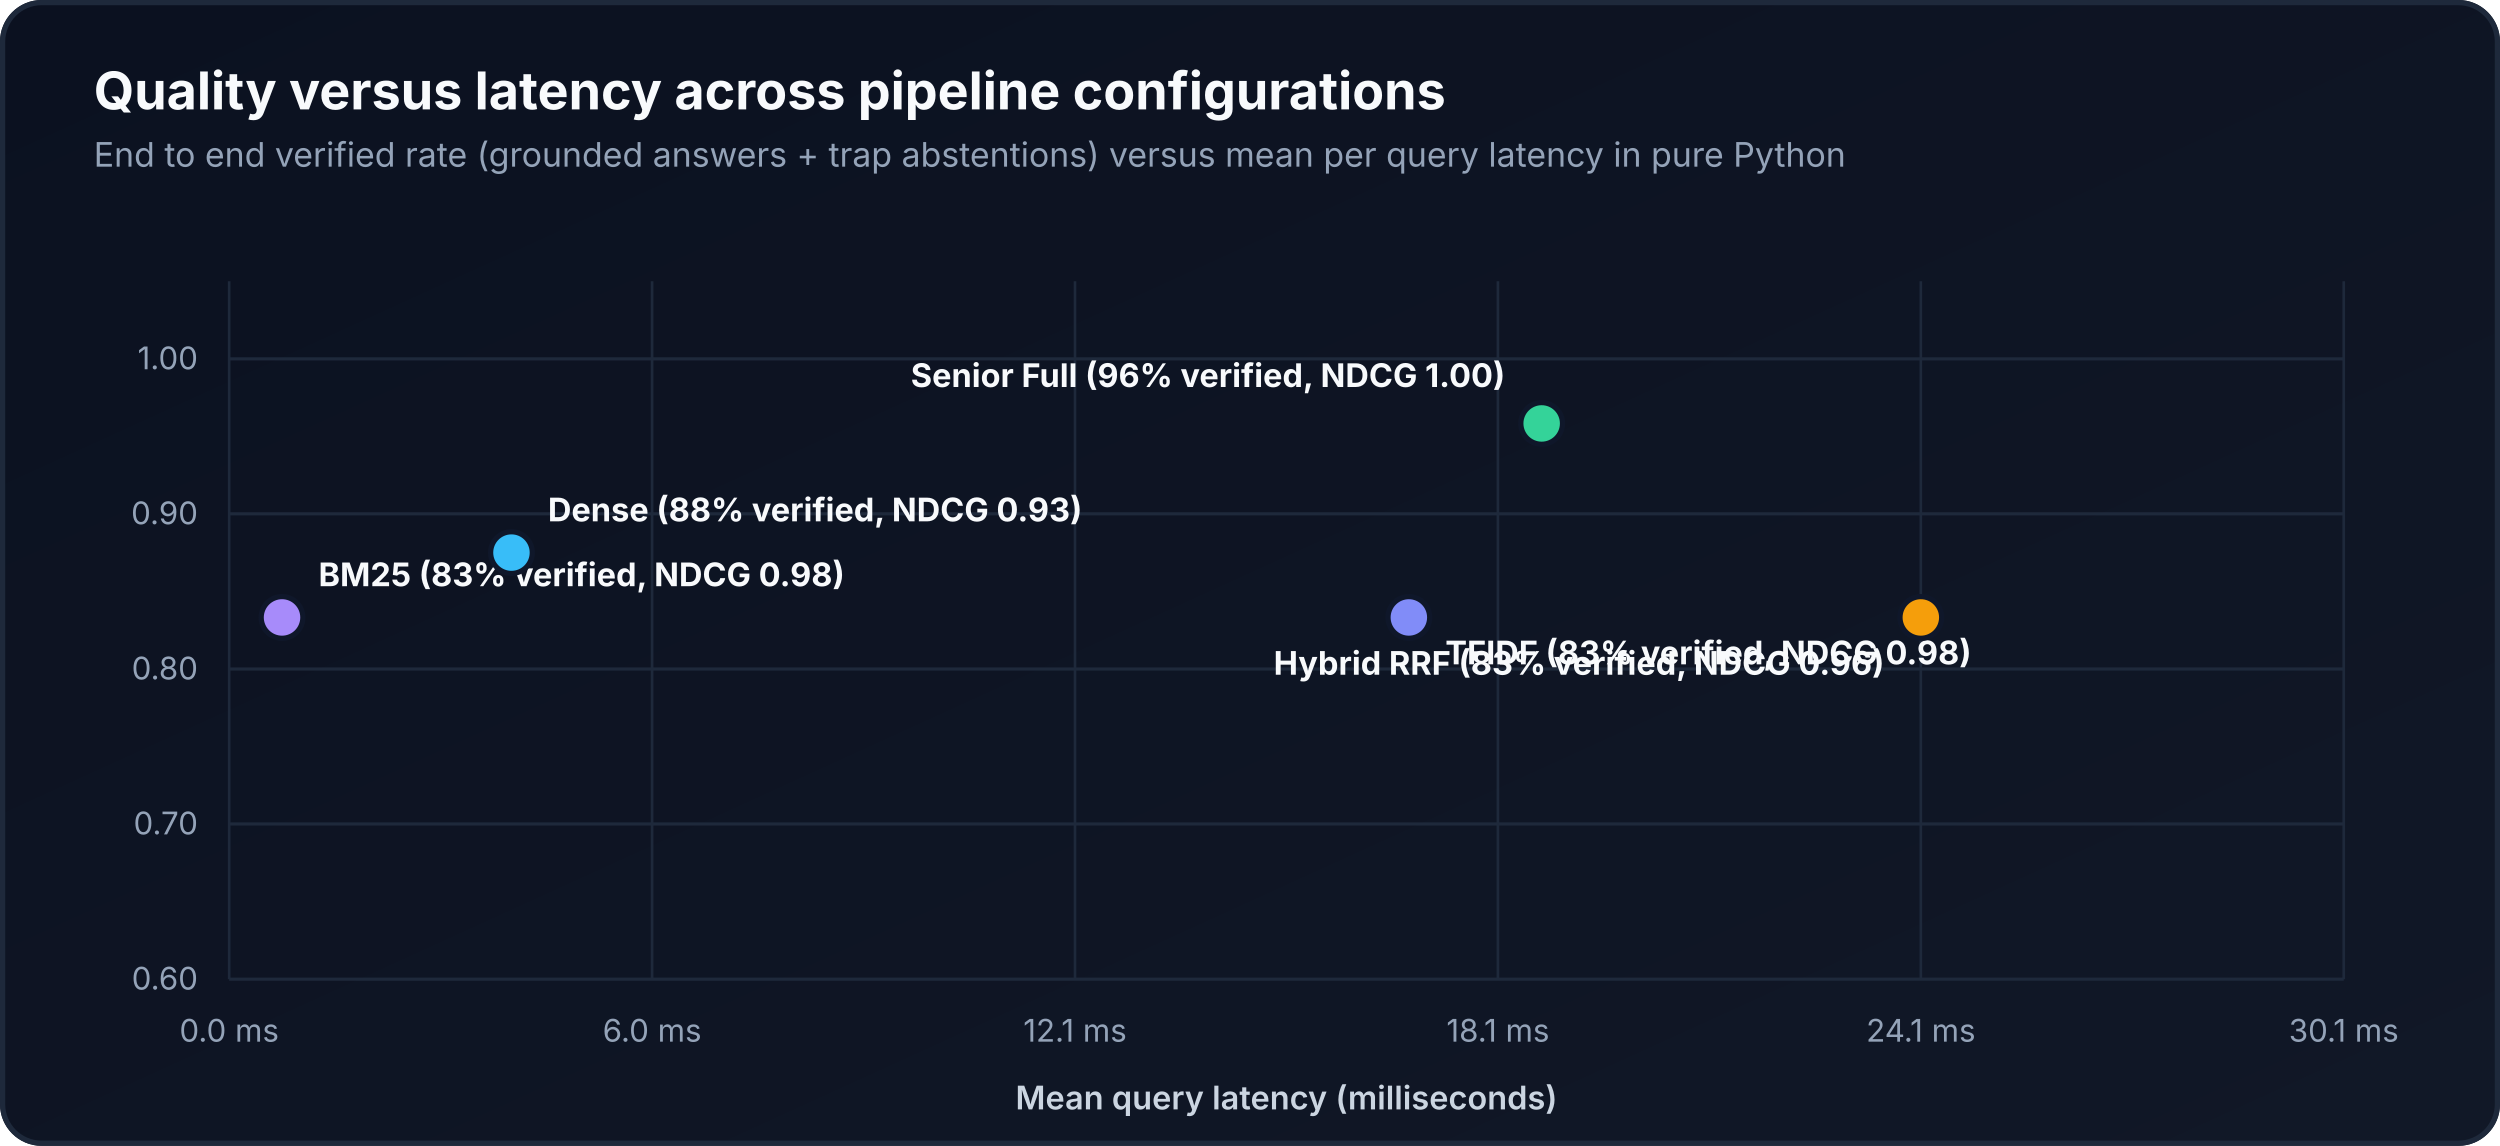
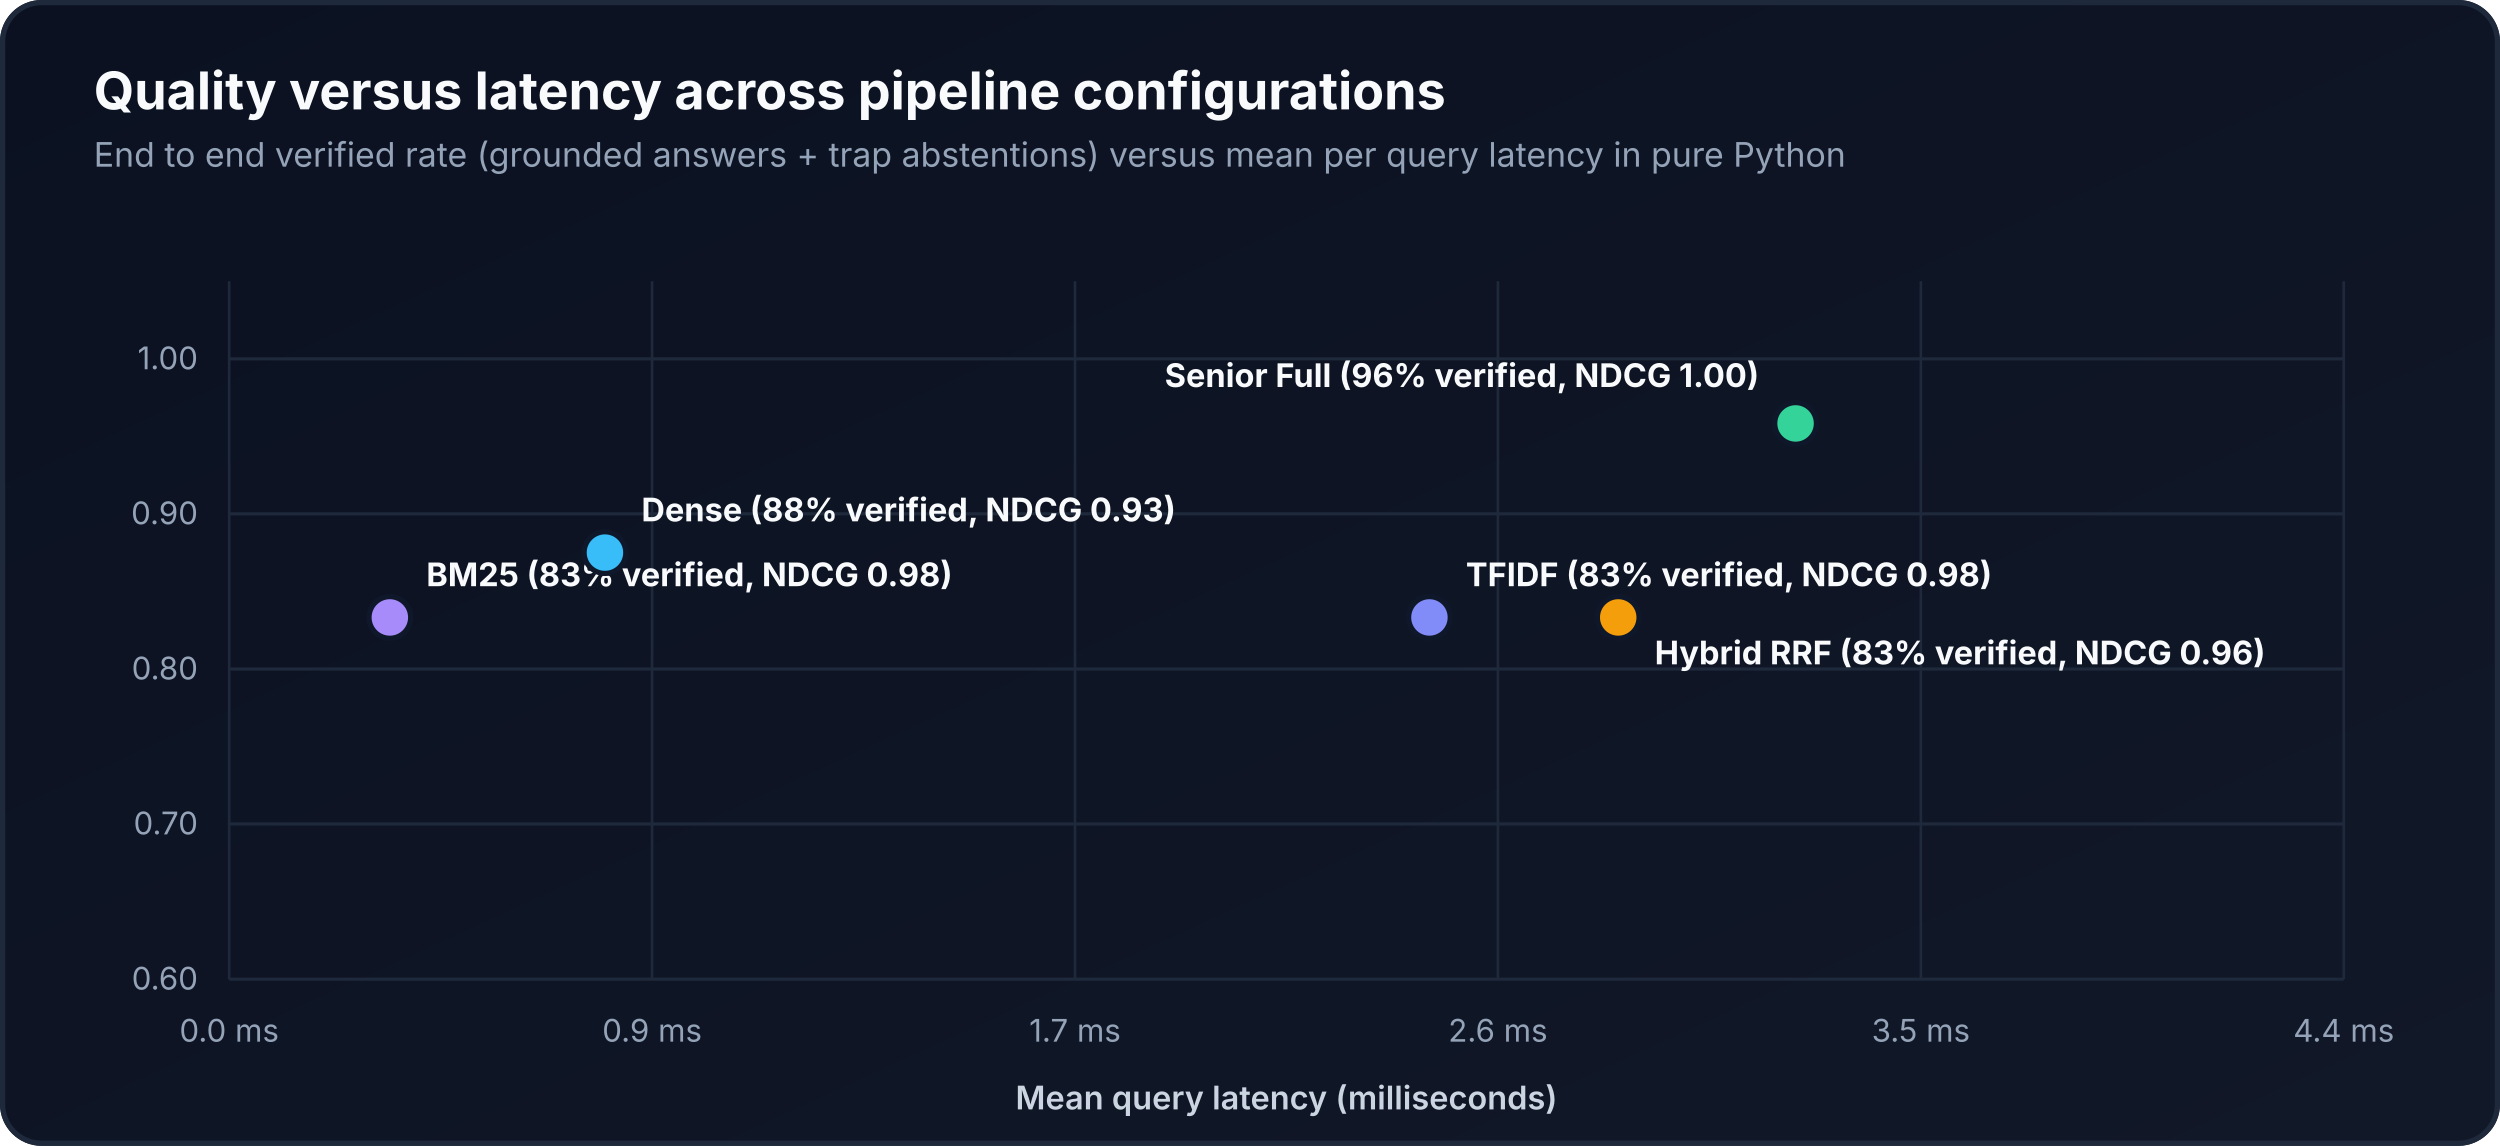
<svg xmlns="http://www.w3.org/2000/svg" viewBox="0 0 960 440" width="960" height="440" role="img" aria-label="Latency versus verified answer rate">
  <defs>
    <linearGradient id="bgGrad" x1="0%" y1="0%" x2="100%" y2="100%">
      <stop offset="0%" stop-color="#0b1120" />
      <stop offset="100%" stop-color="#111827" />
    </linearGradient>
    <marker id="arrowCyan" viewBox="0 0 10 10" refX="8" refY="5" markerWidth="6" markerHeight="6" orient="auto-start-reverse">
      <path d="M 0 1 L 9 5 L 0 9 z" fill="#38bdf8" />
    </marker>
    <marker id="arrowEmerald" viewBox="0 0 10 10" refX="8" refY="5" markerWidth="6" markerHeight="6" orient="auto-start-reverse">
      <path d="M 0 1 L 9 5 L 0 9 z" fill="#34d399" />
    </marker>
  </defs>
  <rect width="960" height="440" rx="16" fill="url(#bgGrad)" />
  <rect x="1" y="1" width="958" height="438" rx="15" fill="none" stroke="#1e293b" stroke-width="2" />
  <text x="36.0" y="42.0" text-anchor="start" fill="#f8fafc" font-family="Segoe UI, Inter, Arial, sans-serif" font-size="20" font-weight="700">Quality versus latency across pipeline configurations</text>
  <text x="36.0" y="64.0" text-anchor="start" fill="#94a3b8" font-family="Segoe UI, Inter, Arial, sans-serif" font-size="13" font-weight="400">End to end verified rate (grounded answers + trap abstentions) versus mean per query latency in pure Python</text>
  <line x1="88" y1="376.0" x2="900" y2="376.0" stroke="#1e293b" stroke-width="1.2" />
  <text x="76.0" y="380.0" text-anchor="end" fill="#94a3b8" font-family="Segoe UI, Inter, Arial, sans-serif" font-size="12" font-weight="400">0.60</text>
  <line x1="88" y1="316.4" x2="900" y2="316.4" stroke="#1e293b" stroke-width="1.2" />
  <text x="76.0" y="320.4" text-anchor="end" fill="#94a3b8" font-family="Segoe UI, Inter, Arial, sans-serif" font-size="12" font-weight="400">0.70</text>
  <line x1="88" y1="256.9" x2="900" y2="256.9" stroke="#1e293b" stroke-width="1.2" />
  <text x="76.0" y="260.9" text-anchor="end" fill="#94a3b8" font-family="Segoe UI, Inter, Arial, sans-serif" font-size="12" font-weight="400">0.80</text>
  <line x1="88" y1="197.3" x2="900" y2="197.3" stroke="#1e293b" stroke-width="1.2" />
  <text x="76.0" y="201.3" text-anchor="end" fill="#94a3b8" font-family="Segoe UI, Inter, Arial, sans-serif" font-size="12" font-weight="400">0.90</text>
  <line x1="88" y1="137.8" x2="900" y2="137.8" stroke="#1e293b" stroke-width="1.2" />
  <text x="76.0" y="141.8" text-anchor="end" fill="#94a3b8" font-family="Segoe UI, Inter, Arial, sans-serif" font-size="12" font-weight="400">1.00</text>
  <line x1="88.0" y1="108" x2="88.0" y2="376" stroke="#1e293b" stroke-width="1" />
  <text x="88.0" y="400.0" text-anchor="middle" fill="#94a3b8" font-family="Segoe UI, Inter, Arial, sans-serif" font-size="12" font-weight="400">0.0 ms</text>
  <line x1="250.4" y1="108" x2="250.4" y2="376" stroke="#1e293b" stroke-width="1" />
-   <text x="250.4" y="400.0" text-anchor="middle" fill="#94a3b8" font-family="Segoe UI, Inter, Arial, sans-serif" font-size="12" font-weight="400">6.0 ms</text>
+   <text x="250.4" y="400.0" text-anchor="middle" fill="#94a3b8" font-family="Segoe UI, Inter, Arial, sans-serif" font-size="12" font-weight="400">0.9 ms</text>
  <line x1="412.8" y1="108" x2="412.8" y2="376" stroke="#1e293b" stroke-width="1" />
-   <text x="412.8" y="400.0" text-anchor="middle" fill="#94a3b8" font-family="Segoe UI, Inter, Arial, sans-serif" font-size="12" font-weight="400">12.1 ms</text>
+   <text x="412.8" y="400.0" text-anchor="middle" fill="#94a3b8" font-family="Segoe UI, Inter, Arial, sans-serif" font-size="12" font-weight="400">1.7 ms</text>
  <line x1="575.2" y1="108" x2="575.2" y2="376" stroke="#1e293b" stroke-width="1" />
-   <text x="575.2" y="400.0" text-anchor="middle" fill="#94a3b8" font-family="Segoe UI, Inter, Arial, sans-serif" font-size="12" font-weight="400">18.1 ms</text>
+   <text x="575.2" y="400.0" text-anchor="middle" fill="#94a3b8" font-family="Segoe UI, Inter, Arial, sans-serif" font-size="12" font-weight="400">2.6 ms</text>
  <line x1="737.6" y1="108" x2="737.6" y2="376" stroke="#1e293b" stroke-width="1" />
-   <text x="737.6" y="400.0" text-anchor="middle" fill="#94a3b8" font-family="Segoe UI, Inter, Arial, sans-serif" font-size="12" font-weight="400">24.1 ms</text>
+   <text x="737.6" y="400.0" text-anchor="middle" fill="#94a3b8" font-family="Segoe UI, Inter, Arial, sans-serif" font-size="12" font-weight="400">3.5 ms</text>
  <line x1="900.0" y1="108" x2="900.0" y2="376" stroke="#1e293b" stroke-width="1" />
-   <text x="900.0" y="400.0" text-anchor="middle" fill="#94a3b8" font-family="Segoe UI, Inter, Arial, sans-serif" font-size="12" font-weight="400">30.1 ms</text>
+   <text x="900.0" y="400.0" text-anchor="middle" fill="#94a3b8" font-family="Segoe UI, Inter, Arial, sans-serif" font-size="12" font-weight="400">4.4 ms</text>
  <text x="494.0" y="426.0" text-anchor="middle" fill="#cbd5e1" font-family="Segoe UI, Inter, Arial, sans-serif" font-size="12.5" font-weight="600">Mean query latency (milliseconds)</text>
-   <circle cx="108.3" cy="237.1" r="8" fill="#a78bfa" stroke="#0f172a" stroke-width="2" />
-   <text x="122.3" y="225.1" text-anchor="start" fill="#f8fafc" font-family="Segoe UI, Inter, Arial, sans-serif" font-size="12.5" font-weight="700">BM25 (83% verified, NDCG 0.98)</text>
-   <circle cx="196.4" cy="212.2" r="8" fill="#38bdf8" stroke="#0f172a" stroke-width="2" />
-   <text x="210.4" y="200.2" text-anchor="start" fill="#f8fafc" font-family="Segoe UI, Inter, Arial, sans-serif" font-size="12.5" font-weight="700">Dense (88% verified, NDCG 0.93)</text>
-   <circle cx="541.0" cy="237.1" r="8" fill="#818cf8" stroke="#0f172a" stroke-width="2" />
-   <text x="555.0" y="255.1" text-anchor="start" fill="#f8fafc" font-family="Segoe UI, Inter, Arial, sans-serif" font-size="12.5" font-weight="700">TFIDF (83% verified, NDCG 0.98)</text>
-   <circle cx="737.6" cy="237.1" r="8" fill="#f59e0b" stroke="#0f172a" stroke-width="2" />
-   <text x="723.6" y="259.1" text-anchor="end" fill="#f8fafc" font-family="Segoe UI, Inter, Arial, sans-serif" font-size="12.5" font-weight="700">Hybrid RRF (83% verified, NDCG 0.96)</text>
-   <circle cx="592.0" cy="162.6" r="8" fill="#34d399" stroke="#0f172a" stroke-width="2" />
-   <text x="578.0" y="148.6" text-anchor="end" fill="#f8fafc" font-family="Segoe UI, Inter, Arial, sans-serif" font-size="12.5" font-weight="700">Senior Full (96% verified, NDCG 1.00)</text>
+   <circle cx="149.7" cy="237.1" r="8" fill="#a78bfa" stroke="#0f172a" stroke-width="2" />
+   <text x="163.7" y="225.1" text-anchor="start" fill="#f8fafc" font-family="Segoe UI, Inter, Arial, sans-serif" font-size="12.5" font-weight="700">BM25 (83% verified, NDCG 0.98)</text>
+   <circle cx="232.3" cy="212.2" r="8" fill="#38bdf8" stroke="#0f172a" stroke-width="2" />
+   <text x="246.3" y="200.2" text-anchor="start" fill="#f8fafc" font-family="Segoe UI, Inter, Arial, sans-serif" font-size="12.5" font-weight="700">Dense (88% verified, NDCG 0.93)</text>
+   <circle cx="548.9" cy="237.1" r="8" fill="#818cf8" stroke="#0f172a" stroke-width="2" />
+   <text x="562.9" y="225.1" text-anchor="start" fill="#f8fafc" font-family="Segoe UI, Inter, Arial, sans-serif" font-size="12.5" font-weight="700">TFIDF (83% verified, NDCG 0.98)</text>
+   <circle cx="621.4" cy="237.1" r="8" fill="#f59e0b" stroke="#0f172a" stroke-width="2" />
+   <text x="635.4" y="255.1" text-anchor="start" fill="#f8fafc" font-family="Segoe UI, Inter, Arial, sans-serif" font-size="12.5" font-weight="700">Hybrid RRF (83% verified, NDCG 0.96)</text>
+   <circle cx="689.5" cy="162.6" r="8" fill="#34d399" stroke="#0f172a" stroke-width="2" />
+   <text x="675.5" y="148.6" text-anchor="end" fill="#f8fafc" font-family="Segoe UI, Inter, Arial, sans-serif" font-size="12.5" font-weight="700">Senior Full (96% verified, NDCG 1.00)</text>
</svg>
